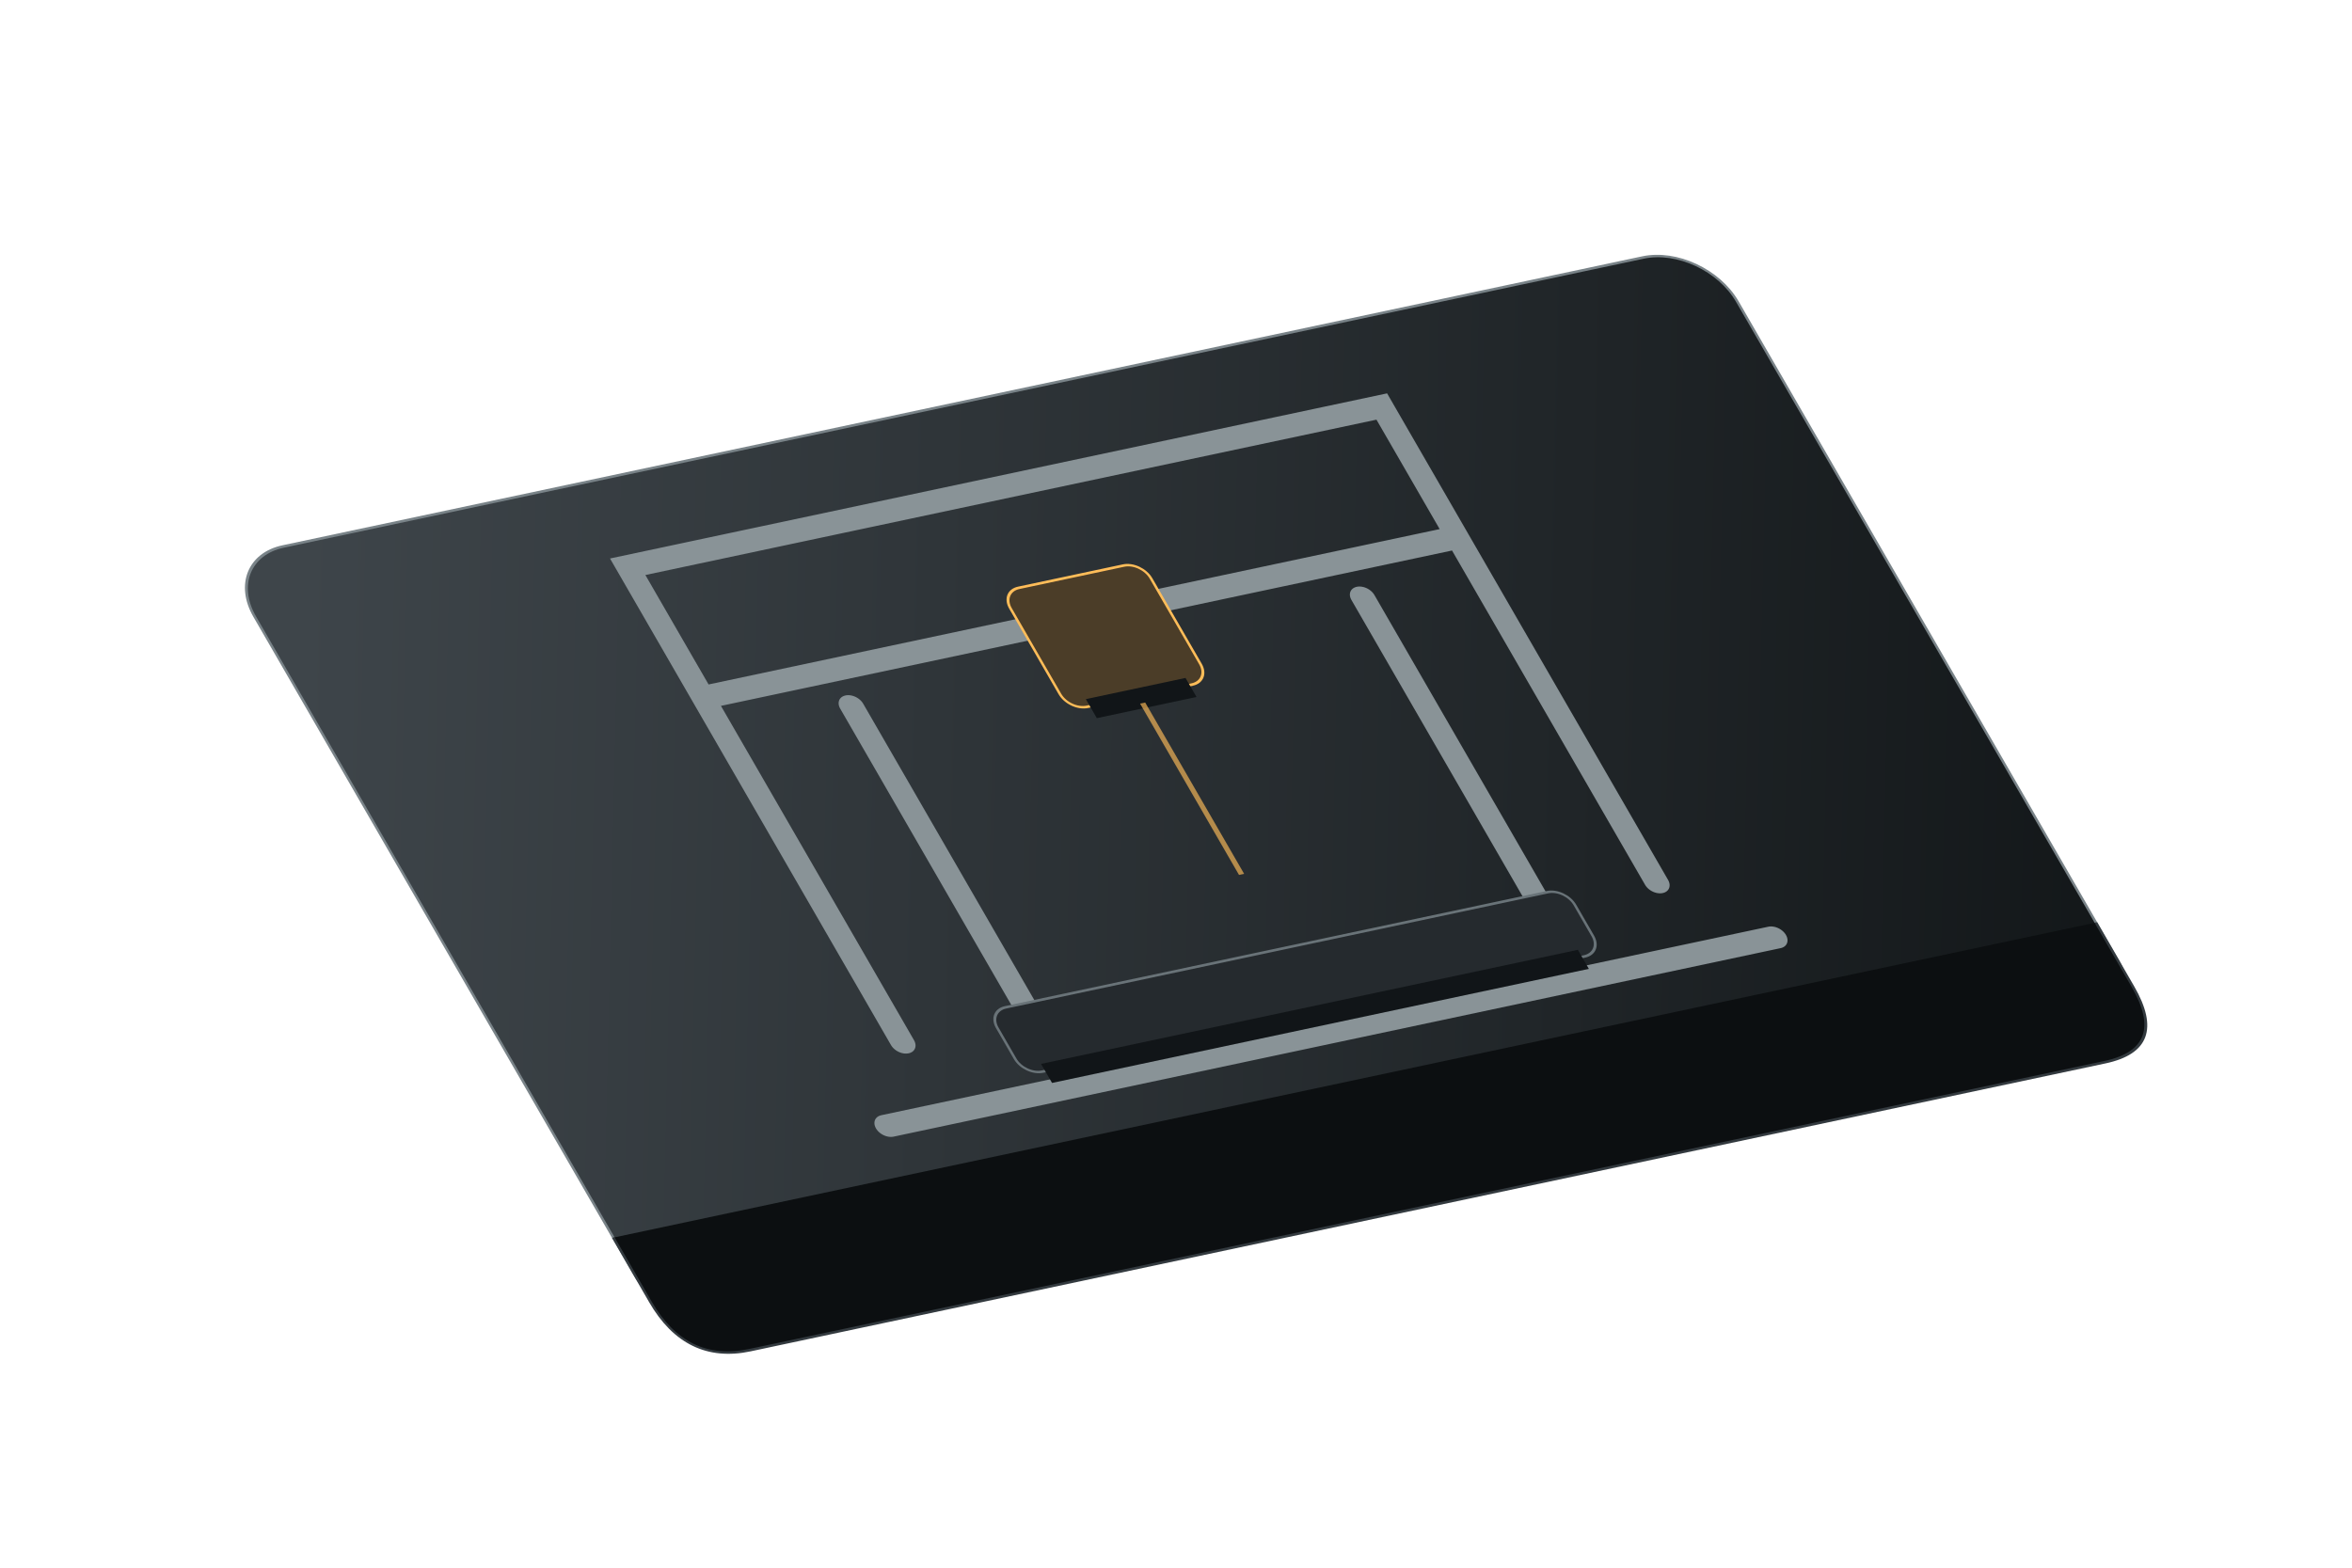
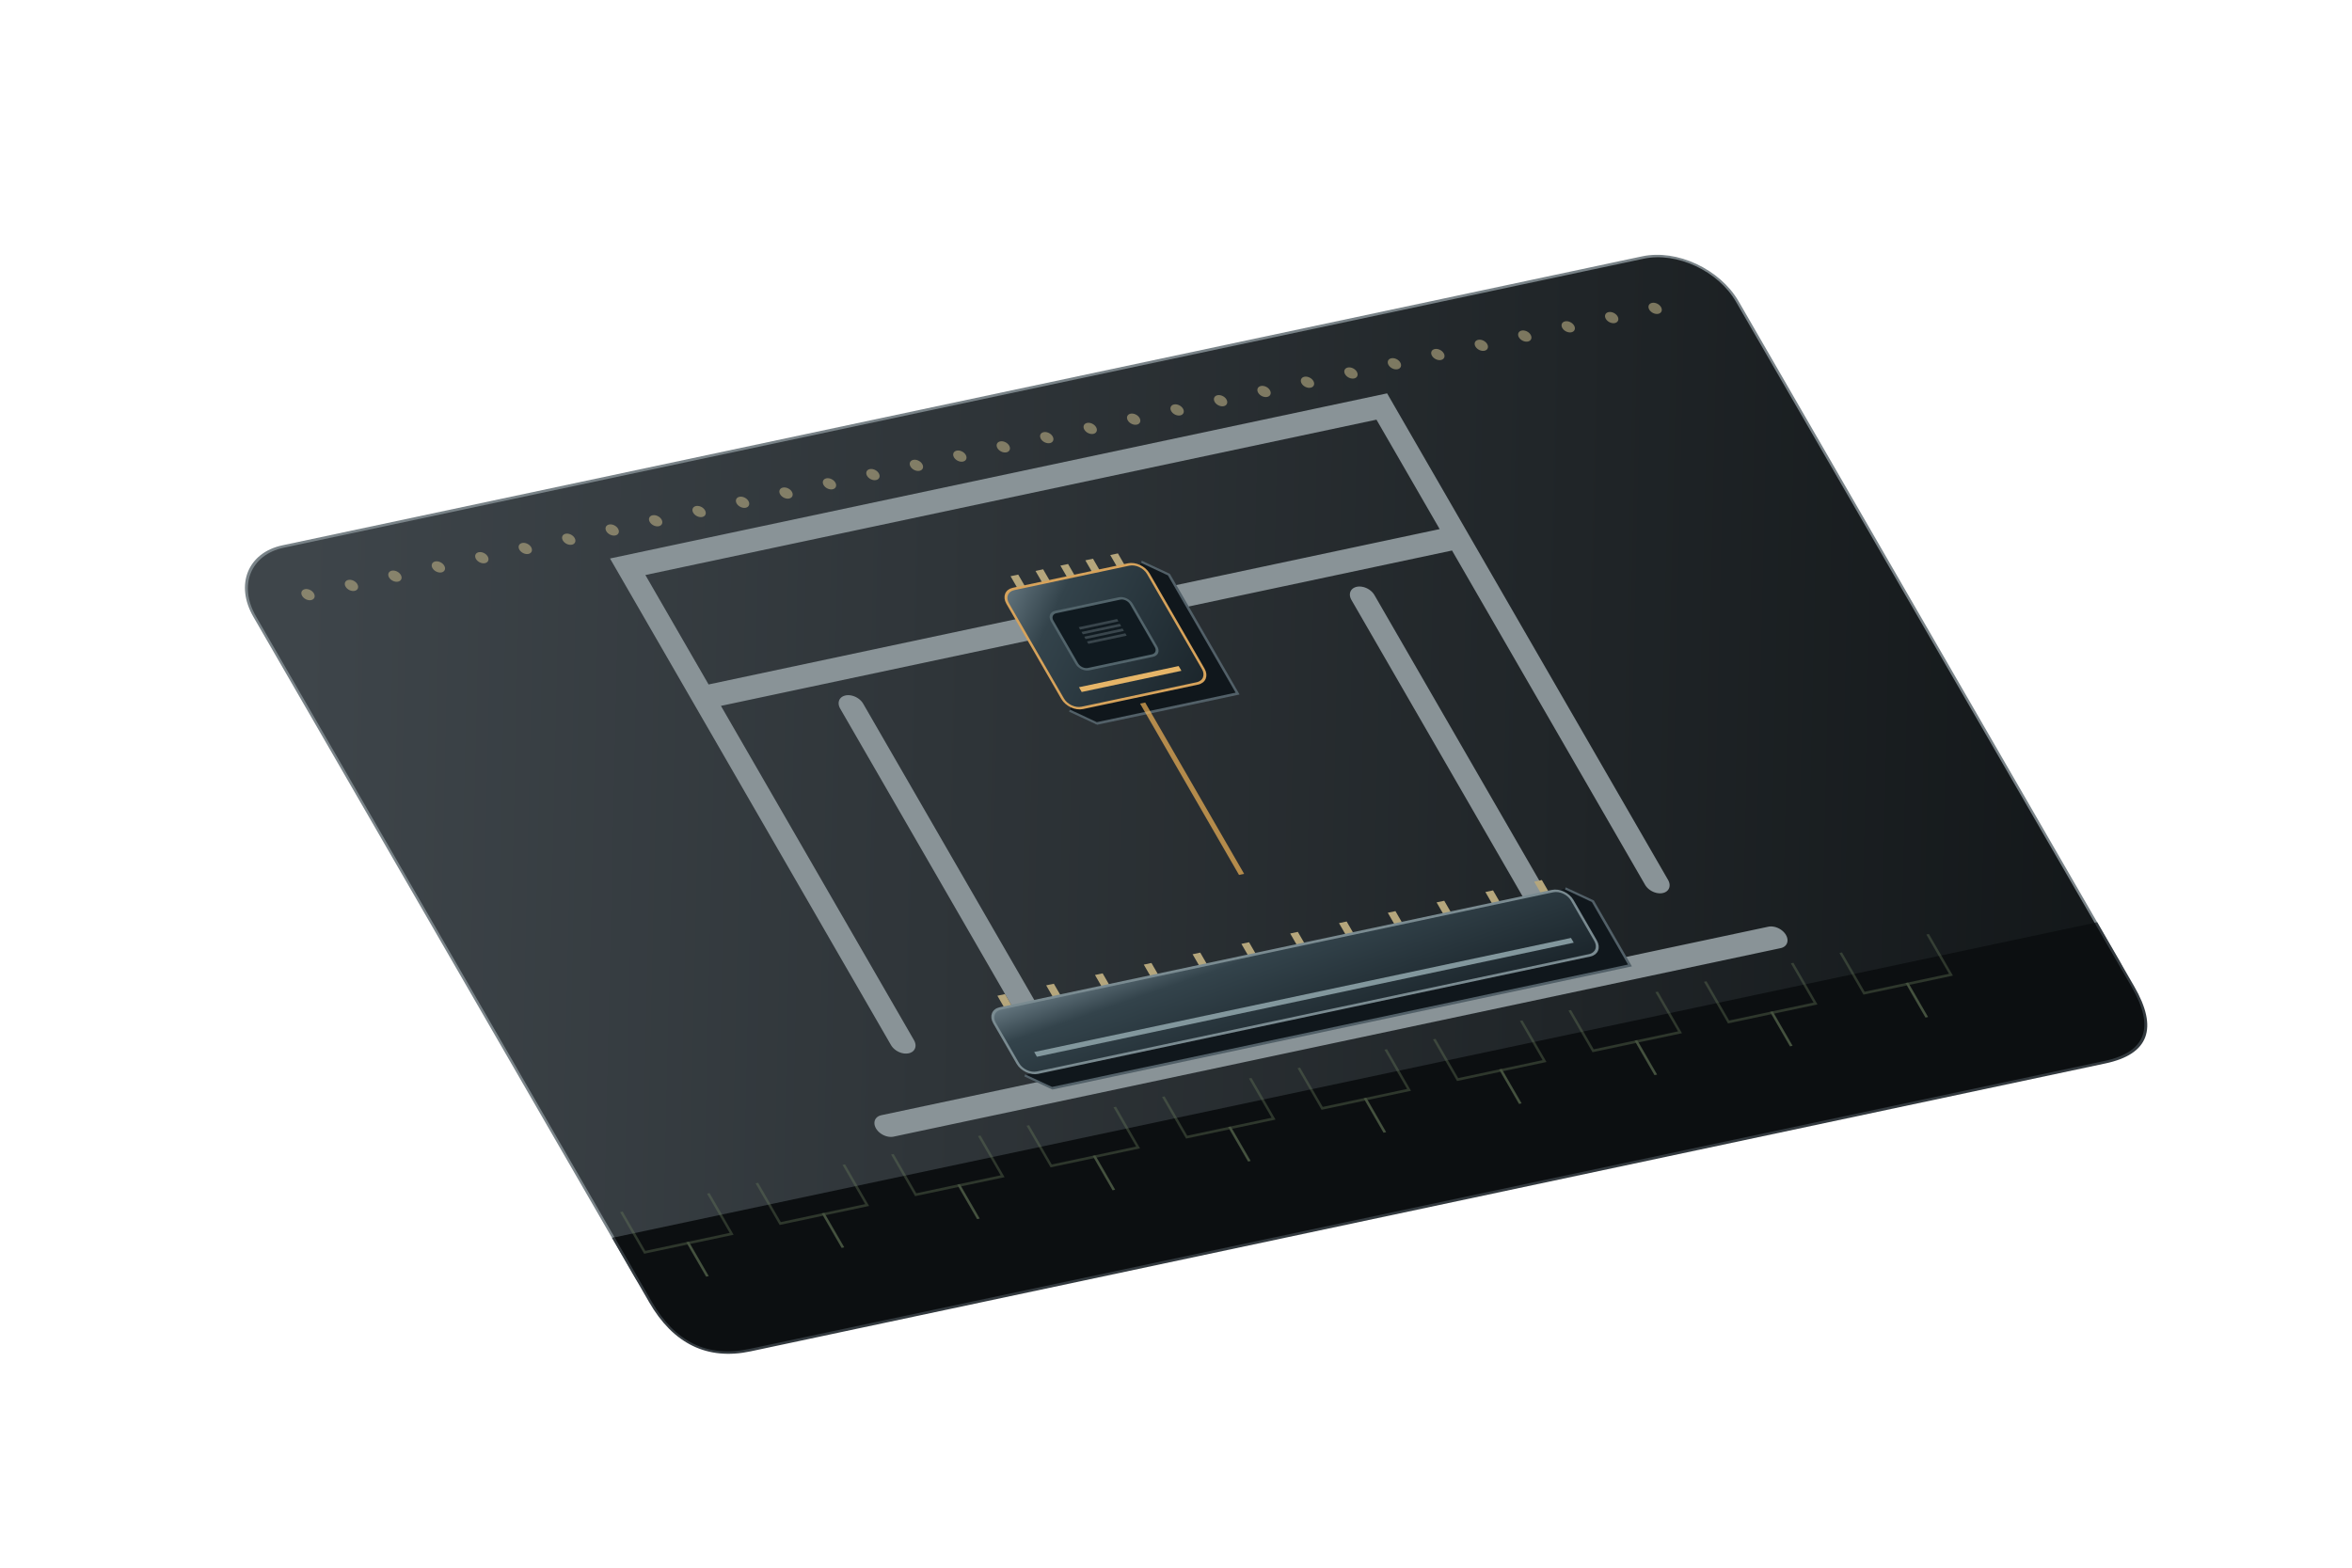
<svg xmlns="http://www.w3.org/2000/svg" viewBox="0 0 900 600" fill="none">
  <defs>
    <linearGradient id="board" x1="180" y1="160" x2="750" y2="480" gradientUnits="userSpaceOnUse">
      <stop stop-color="#3e454a" />
      <stop offset="1" stop-color="#111517" />
+     </linearGradient>
+     <linearGradient id="component" x1="0" y1="0" x2="1" y2="1">
+       <stop stop-color="#657780" />
+       <stop offset=".25" stop-color="#33434b" />
+       <stop offset="1" stop-color="#1b252b" />
    </linearGradient>
    <linearGradient id="signal">
      <stop stop-color="#ffbd59" />
      <stop offset="1" stop-color="#b5d6e2" />
    </linearGradient>
  </defs>
  <g transform="translate(450 295) rotate(-12) skewX(18) translate(-450 -295)">
    <rect x="160" y="140" width="580" height="325" rx="24" fill="url(#board)" stroke="#798388" />
    <path d="M160 425V452Q160 478 185 478H715Q740 478 740 452V425" fill="#0c0f11" stroke="#333a3f" />
+     <circle cx="183" cy="160" r="2.3" fill="#b9ad84" opacity=".6" />
+     <circle cx="200" cy="160" r="2.3" fill="#b9ad84" opacity=".6" />
+     <circle cx="217" cy="160" r="2.3" fill="#b9ad84" opacity=".6" />
+     <circle cx="234" cy="160" r="2.3" fill="#b9ad84" opacity=".6" />
+     <circle cx="251" cy="160" r="2.3" fill="#b9ad84" opacity=".6" />
+     <circle cx="268" cy="160" r="2.3" fill="#b9ad84" opacity=".6" />
+     <circle cx="285" cy="160" r="2.3" fill="#b9ad84" opacity=".6" />
+     <circle cx="302" cy="160" r="2.3" fill="#b9ad84" opacity=".6" />
+     <circle cx="319" cy="160" r="2.3" fill="#b9ad84" opacity=".6" />
+     <circle cx="336" cy="160" r="2.3" fill="#b9ad84" opacity=".6" />
+     <circle cx="353" cy="160" r="2.3" fill="#b9ad84" opacity=".6" />
+     <circle cx="370" cy="160" r="2.3" fill="#b9ad84" opacity=".6" />
+     <circle cx="387" cy="160" r="2.3" fill="#b9ad84" opacity=".6" />
+     <circle cx="404" cy="160" r="2.3" fill="#b9ad84" opacity=".6" />
+     <circle cx="421" cy="160" r="2.3" fill="#b9ad84" opacity=".6" />
+     <circle cx="438" cy="160" r="2.3" fill="#b9ad84" opacity=".6" />
+     <circle cx="455" cy="160" r="2.3" fill="#b9ad84" opacity=".6" />
+     <circle cx="472" cy="160" r="2.3" fill="#b9ad84" opacity=".6" />
+     <circle cx="489" cy="160" r="2.3" fill="#b9ad84" opacity=".6" />
+     <circle cx="506" cy="160" r="2.3" fill="#b9ad84" opacity=".6" />
+     <circle cx="523" cy="160" r="2.3" fill="#b9ad84" opacity=".6" />
+     <circle cx="540" cy="160" r="2.3" fill="#b9ad84" opacity=".6" />
+     <circle cx="557" cy="160" r="2.3" fill="#b9ad84" opacity=".6" />
+     <circle cx="574" cy="160" r="2.3" fill="#b9ad84" opacity=".6" />
+     <circle cx="591" cy="160" r="2.3" fill="#b9ad84" opacity=".6" />
+     <circle cx="608" cy="160" r="2.3" fill="#b9ad84" opacity=".6" />
+     <circle cx="625" cy="160" r="2.3" fill="#b9ad84" opacity=".6" />
+     <circle cx="642" cy="160" r="2.3" fill="#b9ad84" opacity=".6" />
+     <circle cx="659" cy="160" r="2.3" fill="#b9ad84" opacity=".6" />
+     <circle cx="676" cy="160" r="2.3" fill="#b9ad84" opacity=".6" />
+     <circle cx="693" cy="160" r="2.3" fill="#b9ad84" opacity=".6" />
+     <circle cx="710" cy="160" r="2.3" fill="#b9ad84" opacity=".6" />
+     <path d="M185 447v-14h-17v-17" stroke="#6c805e" opacity=".35" />
+     <path d="M238 447v-14h-17v-17" stroke="#6c805e" opacity=".35" />
+     <path d="M291 447v-14h-17v-17" stroke="#6c805e" opacity=".35" />
+     <path d="M344 447v-14h-17v-17" stroke="#6c805e" opacity=".35" />
+     <path d="M397 447v-14h-17v-17" stroke="#6c805e" opacity=".35" />
+     <path d="M450 447v-14h-17v-17" stroke="#6c805e" opacity=".35" />
+     <path d="M503 447v-14h-17v-17" stroke="#6c805e" opacity=".35" />
+     <path d="M556 447v-14h-17v-17" stroke="#6c805e" opacity=".35" />
+     <path d="M609 447v-14h-17v-17" stroke="#6c805e" opacity=".35" />
+     <path d="M662 447v-14h-17v-17" stroke="#6c805e" opacity=".35" />
+     <path d="M185 447v-14h17v-17" stroke="#6c805e" opacity=".35" />
+     <path d="M238 447v-14h17v-17" stroke="#6c805e" opacity=".35" />
+     <path d="M291 447v-14h17v-17" stroke="#6c805e" opacity=".35" />
+     <path d="M344 447v-14h17v-17" stroke="#6c805e" opacity=".35" />
+     <path d="M397 447v-14h17v-17" stroke="#6c805e" opacity=".35" />
+     <path d="M450 447v-14h17v-17" stroke="#6c805e" opacity=".35" />
+     <path d="M503 447v-14h17v-17" stroke="#6c805e" opacity=".35" />
+     <path d="M556 447v-14h17v-17" stroke="#6c805e" opacity=".35" />
+     <path d="M609 447v-14h17v-17" stroke="#6c805e" opacity=".35" />
+     <path d="M662 447v-14h17v-17" stroke="#6c805e" opacity=".35" />
    <path d="M300 375V175H595V375M300 230H595M350 390V245M550 390V245M278 405H625" stroke="#899397" stroke-width="9" stroke-linecap="round" />
-     <rect x="336" y="370" width="226" height="27" rx="7" fill="#252a2e" stroke="#697378" />
-     <path d="M344 398h210" stroke="#111518" stroke-width="8" />
-     <rect x="425" y="214" width="55" height="50" rx="7" fill="#4b3d28" stroke="#ffbd59" />
-     <path d="M433 265h39" stroke="#111518" stroke-width="8" />
+     <path d="M344 365v5M344 397v7" stroke="#b5a67c" stroke-width="3" />
+     <path d="M363.091 365v5M363.091 397v7" stroke="#b5a67c" stroke-width="3" />
+     <path d="M382.182 365v5M382.182 397v7" stroke="#b5a67c" stroke-width="3" />
+     <path d="M401.273 365v5M401.273 397v7" stroke="#b5a67c" stroke-width="3" />
+     <path d="M420.364 365v5M420.364 397v7" stroke="#b5a67c" stroke-width="3" />
+     <path d="M439.455 365v5M439.455 397v7" stroke="#b5a67c" stroke-width="3" />
+     <path d="M458.545 365v5M458.545 397v7" stroke="#b5a67c" stroke-width="3" />
+     <path d="M477.636 365v5M477.636 397v7" stroke="#b5a67c" stroke-width="3" />
+     <path d="M496.727 365v5M496.727 397v7" stroke="#b5a67c" stroke-width="3" />
+     <path d="M515.818 365v5M515.818 397v7" stroke="#b5a67c" stroke-width="3" />
+     <path d="M534.909 365v5M534.909 397v7" stroke="#b5a67c" stroke-width="3" />
+     <path d="M554 365v5M554 397v7" stroke="#b5a67c" stroke-width="3" />
+     <path d="M336 397l7 7h226v-27l-7-7" fill="#10171c" stroke="#526068" />
+     <rect x="336" y="370" width="226" height="27" rx="5" fill="url(#component)" stroke="#7a8b91" />
+     <path d="M344 390h210" stroke="#82979d" stroke-width="2" />
+     <path d="M433 209v5M433 264v7" stroke="#b5a67c" stroke-width="3" />
+     <path d="M442.75 209v5M442.75 264v7" stroke="#b5a67c" stroke-width="3" />
+     <path d="M452.5 209v5M452.5 264v7" stroke="#b5a67c" stroke-width="3" />
+     <path d="M462.25 209v5M462.25 264v7" stroke="#b5a67c" stroke-width="3" />
+     <path d="M472 209v5M472 264v7" stroke="#b5a67c" stroke-width="3" />
+     <path d="M425 264l7 7h55v-50l-7-7" fill="#10171c" stroke="#526068" />
+     <rect x="425" y="214" width="55" height="50" rx="5" fill="url(#component)" stroke="#d7a35b" />
+     <rect x="437" y="226" width="31" height="24" rx="3" fill="#101a20" stroke="#52646b" />
+     <path d="M445 234h15" stroke="#6b7b80" opacity=".45" />
+     <path d="M445 236h15" stroke="#6b7b80" opacity=".45" />
+     <path d="M445 238h15" stroke="#6b7b80" opacity=".45" />
+     <path d="M445 240h15" stroke="#6b7b80" opacity=".45" />
+     <path d="M433 257h39" stroke="#e6b568" stroke-width="2" />
    <path d="M452 267V339" stroke="#ffbd59" stroke-width="2" opacity=".65" />
  </g>
</svg>
